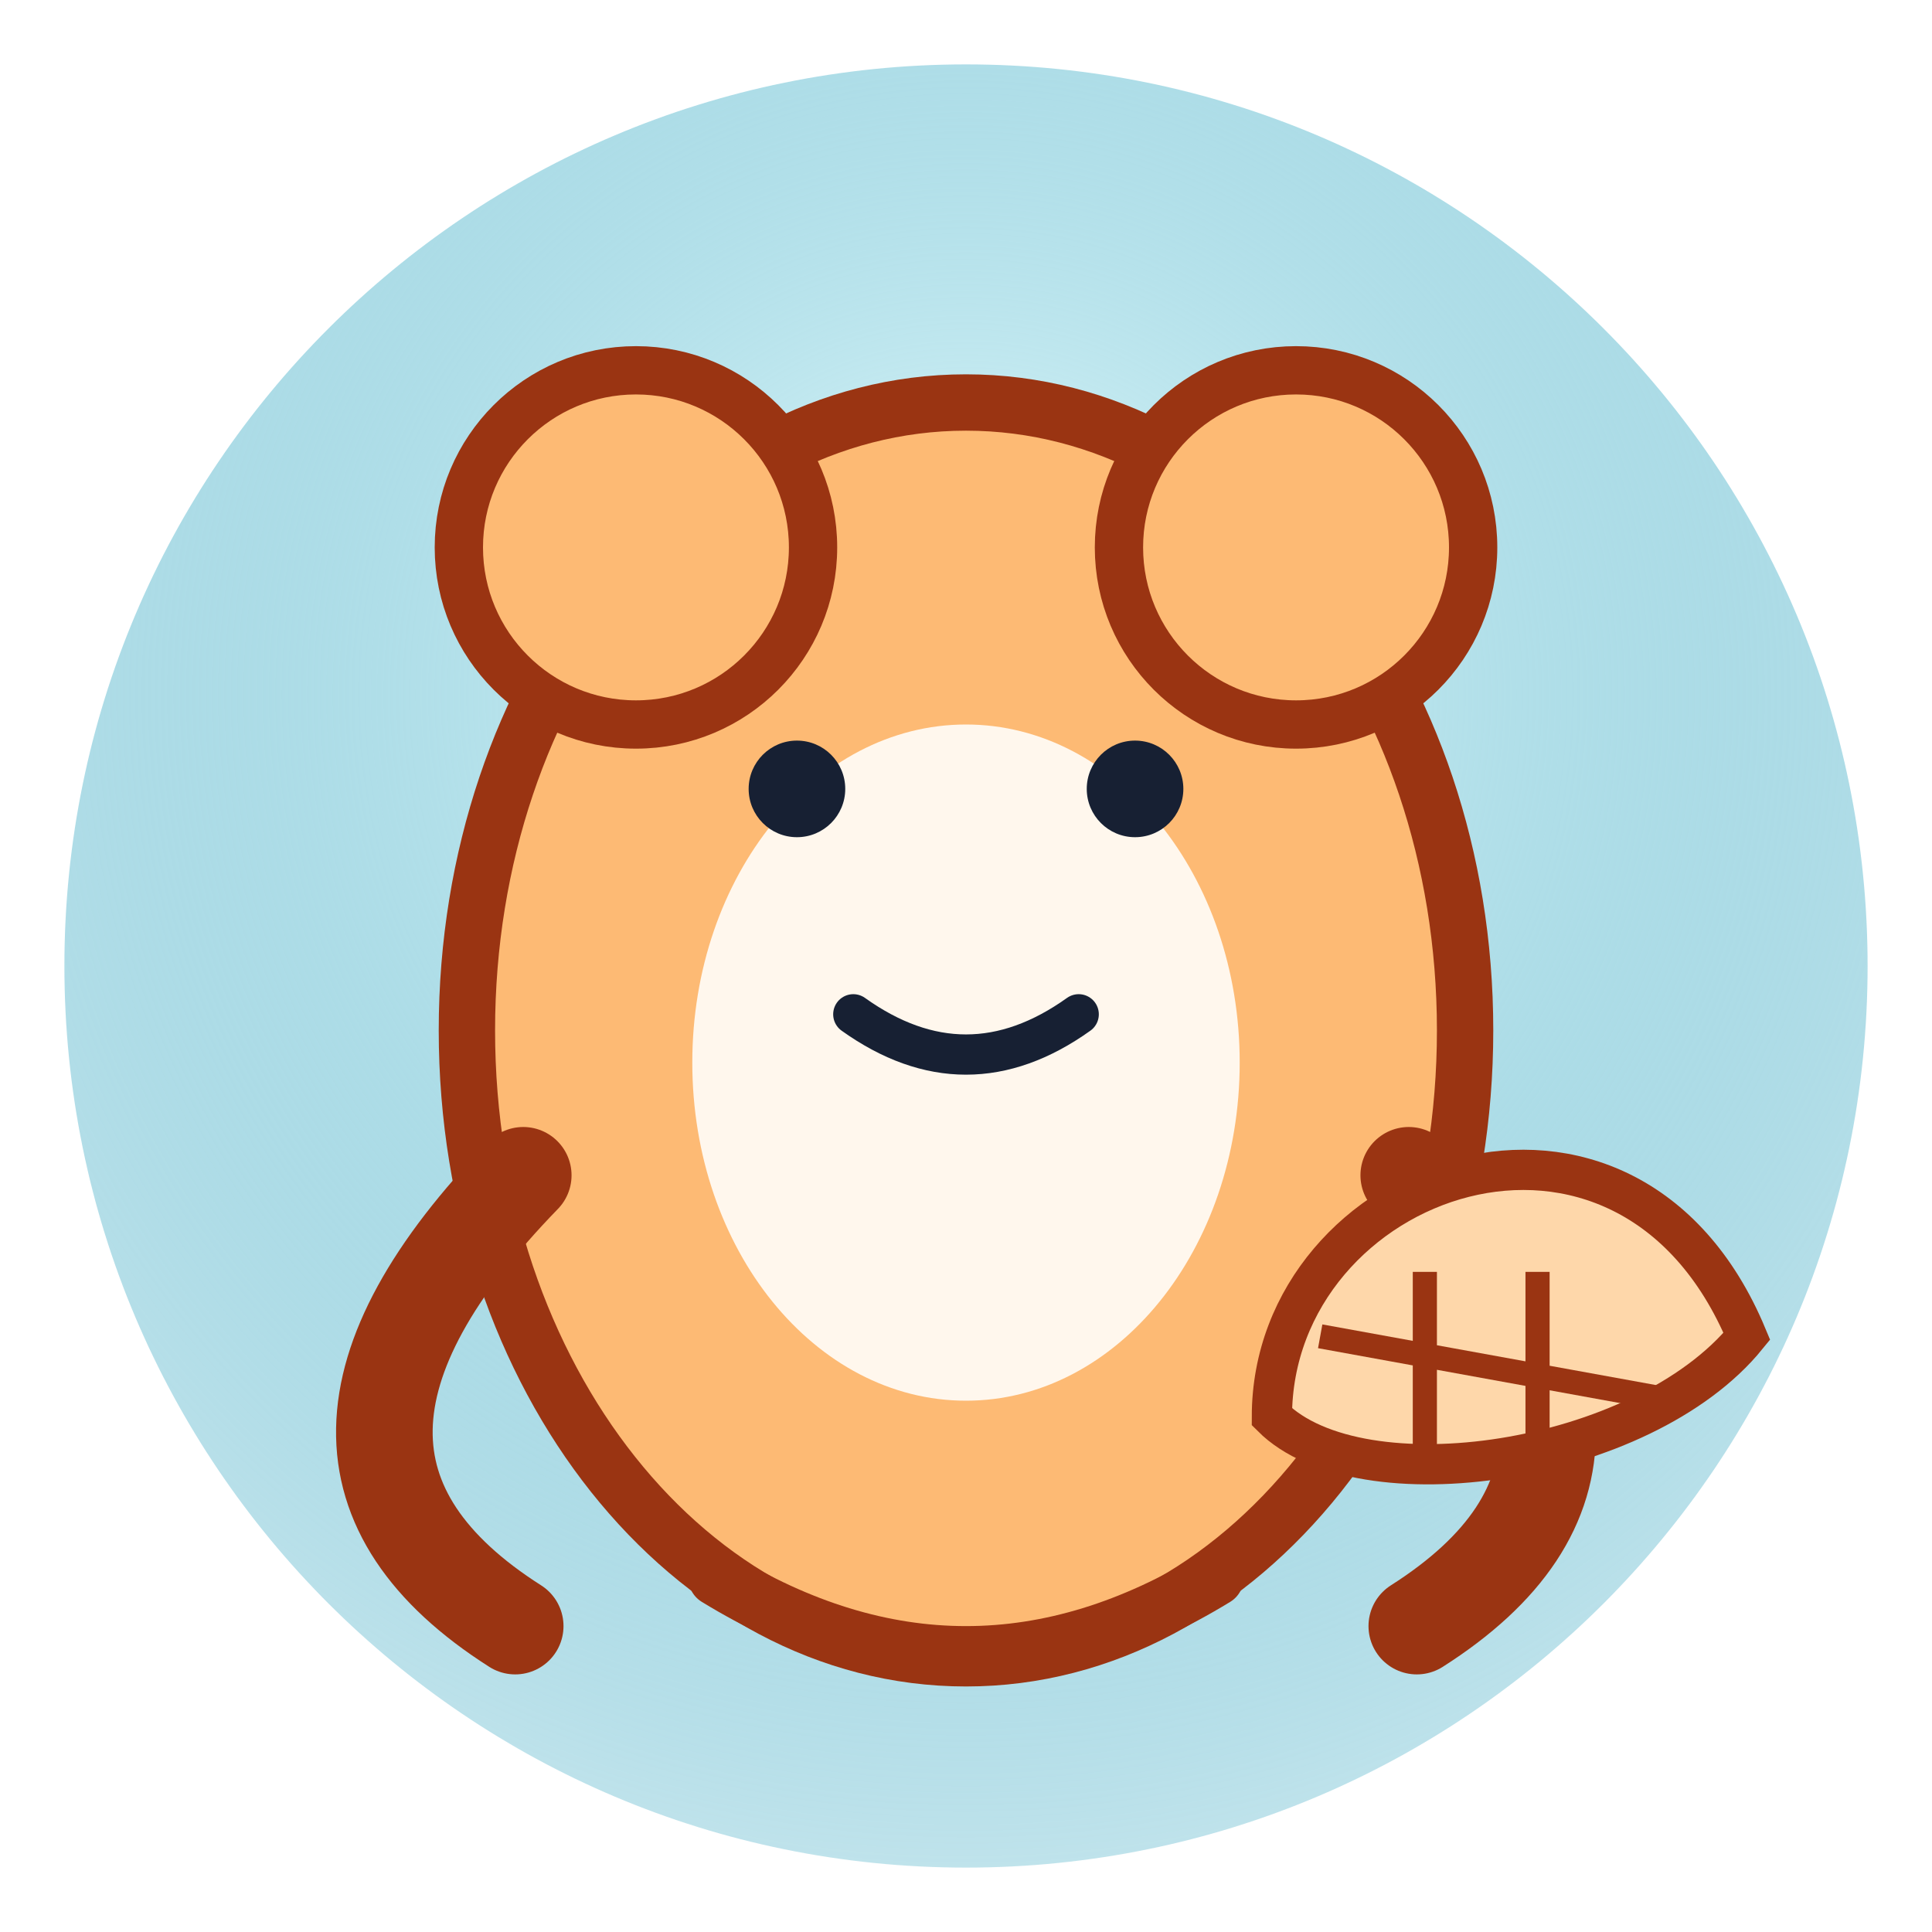
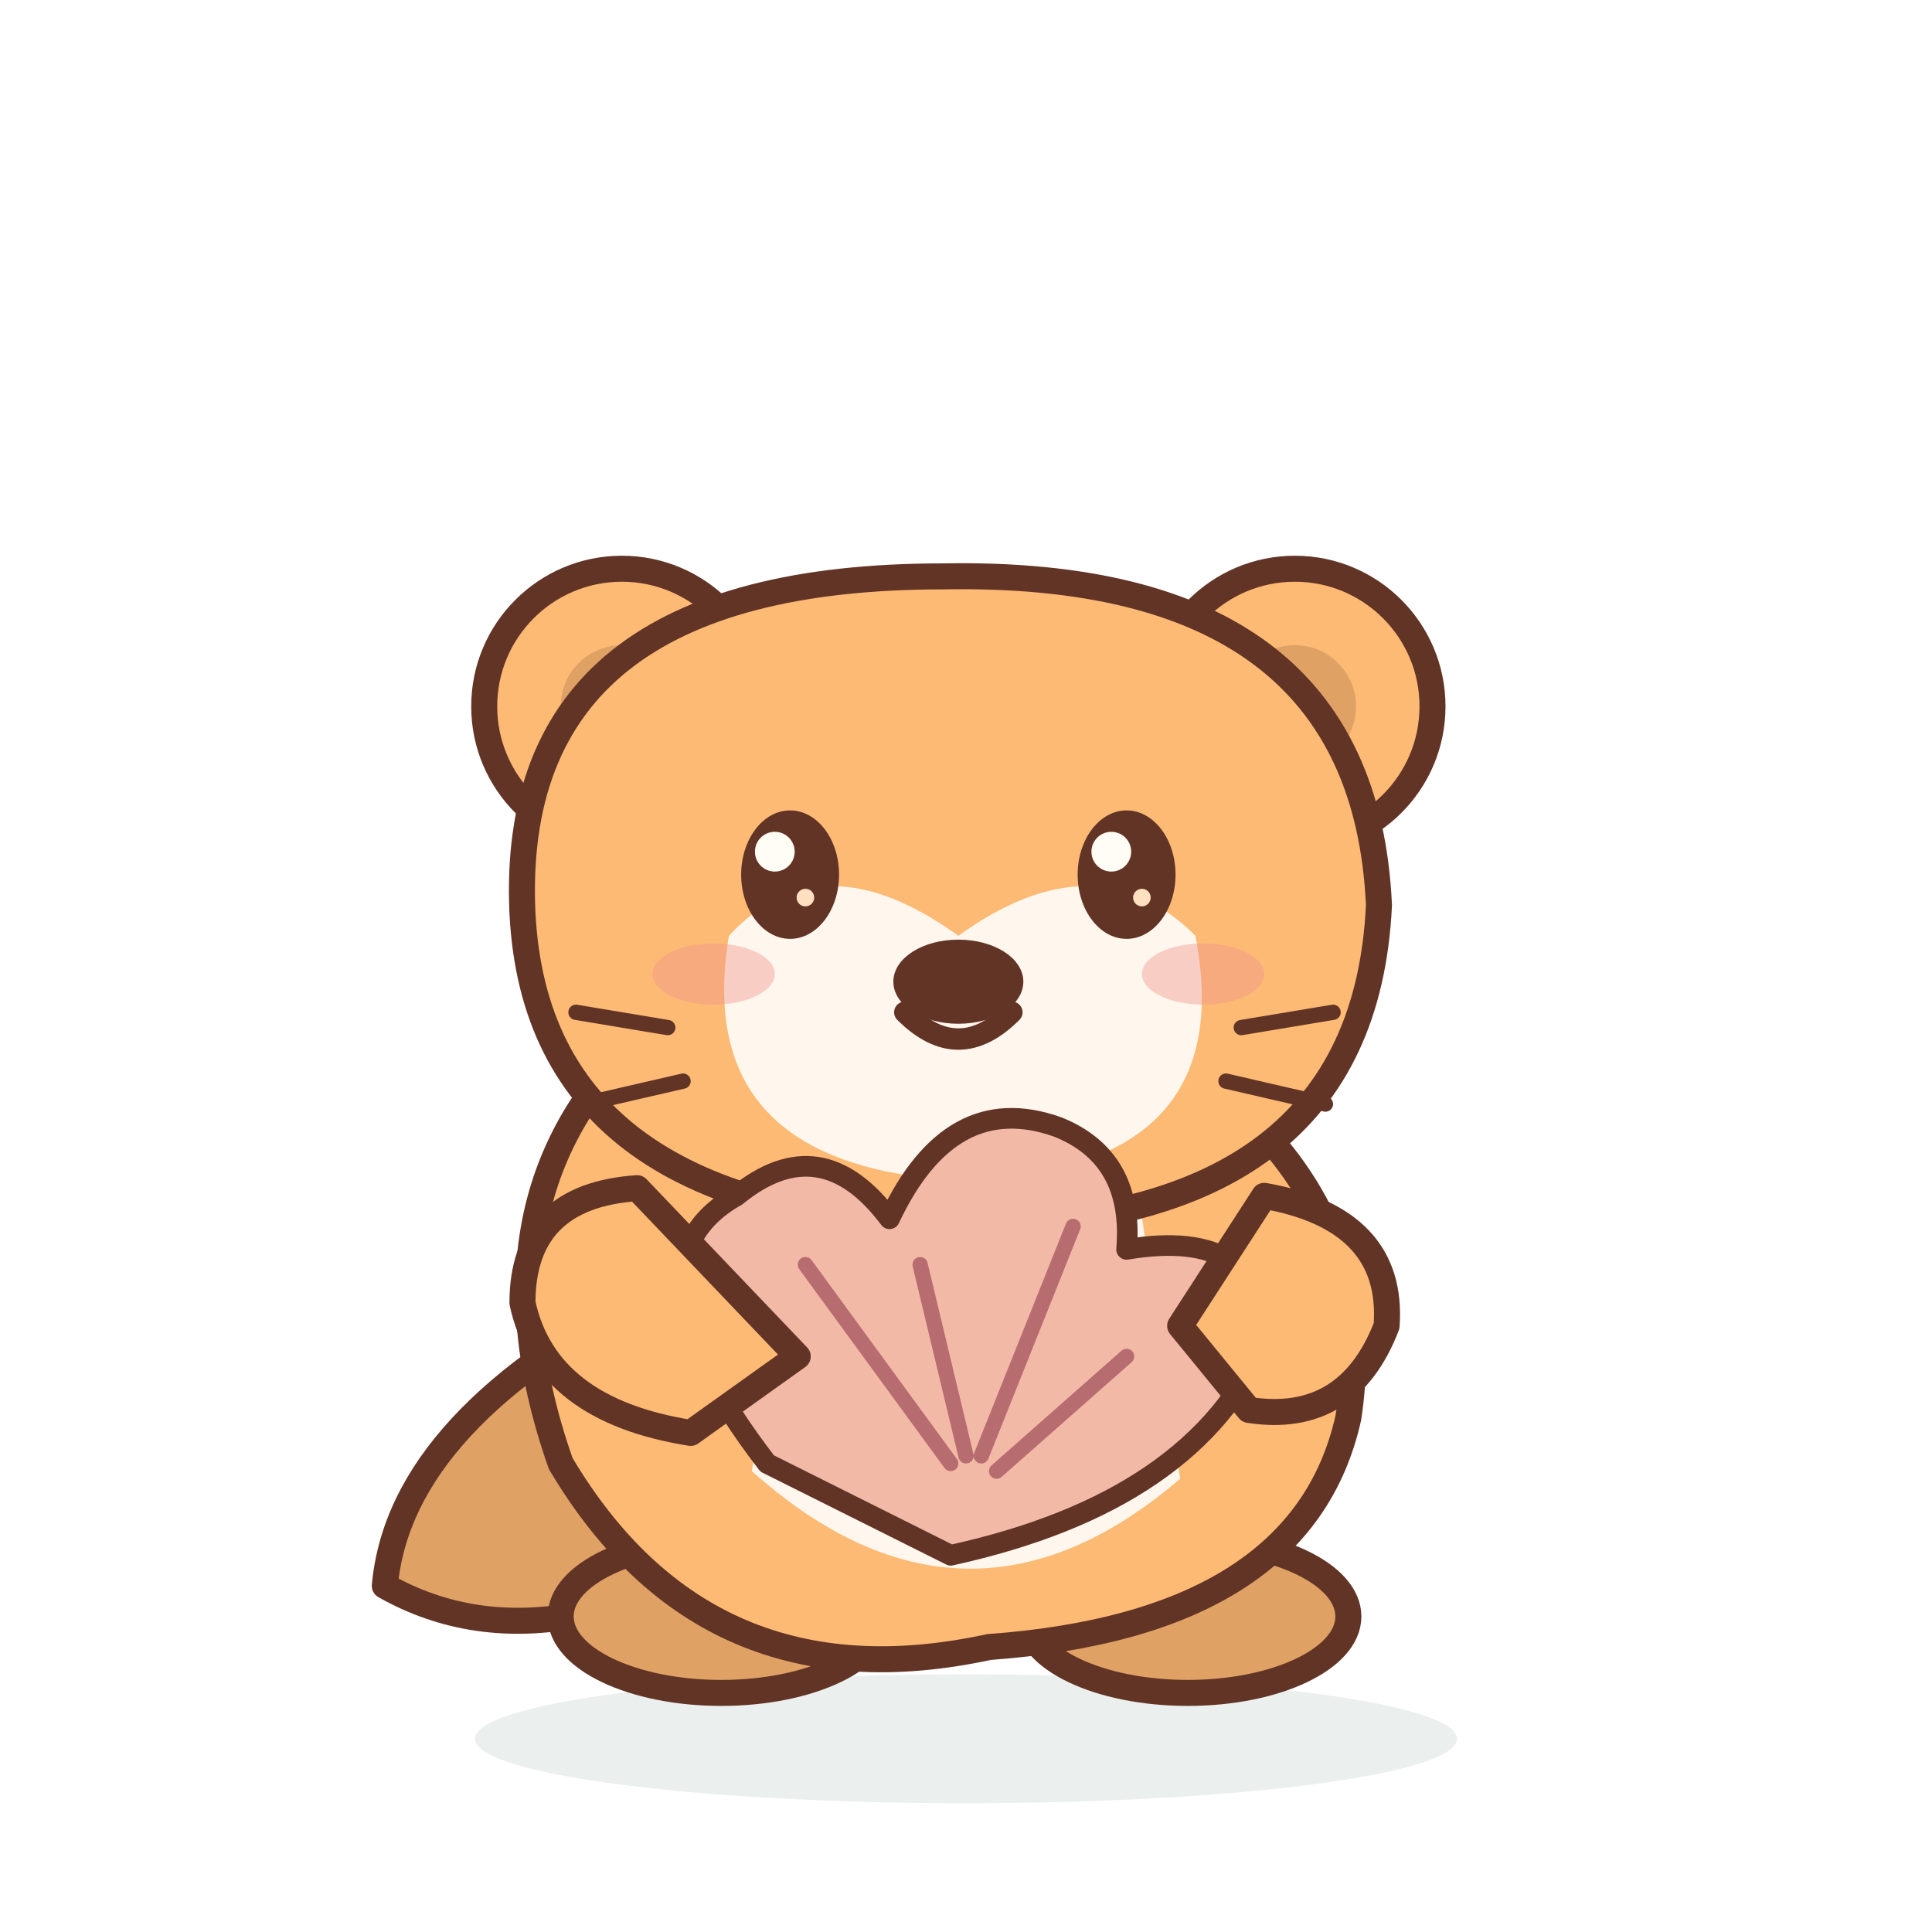
- <svg xmlns="http://www.w3.org/2000/svg" viewBox="0 0 240 240" role="img" aria-label="조개달">
-   <defs>
-     <radialGradient id="bg-s2_ocean_coral_otter_1" cx="50%" cy="35%" r="70%">
-       <stop offset="0" stop-color="#ecfeff" />
-       <stop offset="1" stop-color="#0891b2" stop-opacity=".22" />
-     </radialGradient>
-   </defs>
-   <circle cx="120" cy="120" r="112" fill="url(#bg-s2_ocean_coral_otter_1)" />
-   <g>
-     <ellipse cx="120" cy="128" rx="62" ry="78" fill="#fdba74" stroke="#9a3412" stroke-width="7" />
-     <circle cx="79" cy="68" r="22" fill="#fdba74" stroke="#9a3412" stroke-width="6" />
-     <circle cx="161" cy="68" r="22" fill="#fdba74" stroke="#9a3412" stroke-width="6" />
-     <ellipse cx="120" cy="132" rx="34" ry="42" fill="#fff7ed" />
-     <circle cx="99" cy="98" r="6" fill="#172033" />
-     <circle cx="141" cy="98" r="6" fill="#172033" />
-     <path d="M106 126 Q120 136 134 126" fill="none" stroke="#172033" stroke-width="5" stroke-linecap="round" />
-     <path d="M65 146q-34 35-1 56M175 146q34 35 1 56" fill="none" stroke="#9a3412" stroke-width="12" stroke-linecap="round" />
-     <path d="M89 196q31 19 62 0" fill="none" stroke="#9a3412" stroke-width="7" stroke-linecap="round" />
-     <path d="M158 176c0-30 44-46 59-10-13 16-48 21-59 10z" fill="#fed7aa" stroke="#9a3412" stroke-width="5" />
-     <path d="M177 158v24M191 158v22M164 166l44 8" stroke="#9a3412" stroke-width="3" />
+ <svg xmlns="http://www.w3.org/2000/svg" viewBox="0 0 240 240" class="s2-monster-svg hw-character" data-art-version="13.0.0" role="img" aria-label="조개달">
+   <ellipse cx="120" cy="216" rx="61" ry="8" fill="#385849" opacity=".10" />
+   <g class="hw-character-body" transform="translate(6 7) scale(.95)" stroke-linejoin="round" stroke-linecap="round">
+     <path d="M80 161q-34 17-36 39 23 13 56-11z" fill="#e0a165" stroke="#623426" stroke-width="3.4" stroke-linejoin="round" stroke-linecap="round" />
+     <path d="M67 204a21 10 0 1 0 42 0a21 10 0 1 0 -42 0" fill="#e0a165" stroke="#623426" stroke-width="3.4" stroke-linejoin="round" stroke-linecap="round" />
+     <path d="M128 204a21 10 0 1 0 42 0a21 10 0 1 0 -42 0" fill="#e0a165" stroke="#623426" stroke-width="3.4" stroke-linejoin="round" stroke-linecap="round" />
+     <path d="M81 125q-27 22-14 59 19 32 56 24 41-3 47-30 5-33-31-52z" fill="#fdba74" stroke="#623426" stroke-width="3.4" stroke-linejoin="round" stroke-linecap="round" />
+     <path d="M99 138q21-17 42 0l7 48q-28 24-56-1z" fill="#fff7ed" stroke="#fff7ed" stroke-width="0" stroke-linejoin="round" stroke-linecap="round" />
+     <path d="M57 85a18 18 0 1 0 36 0a18 18 0 1 0 -36 0" fill="#fdba74" stroke="#623426" stroke-width="3.4" stroke-linejoin="round" stroke-linecap="round" />
+     <path d="M145 85a18 18 0 1 0 36 0a18 18 0 1 0 -36 0" fill="#fdba74" stroke="#623426" stroke-width="3.4" stroke-linejoin="round" stroke-linecap="round" />
+     <circle cx="75" cy="85" r="8" fill="#e0a165" />
+     <circle cx="163" cy="85" r="8" fill="#e0a165" />
+     <path d="M62 112q-2-44 55-44 55-1 57 43-2 42-55 42-55-1-57-41z" fill="#fdba74" stroke="#623426" stroke-width="3.4" stroke-linejoin="round" stroke-linecap="round" />
+     <path d="M89 115q12-13 30 0 18-13 31 0 6 31-31 32-35-2-30-32z" fill="#fff7ed" stroke="#fff7ed" stroke-width="0" stroke-linejoin="round" stroke-linecap="round" />
+     <g class="hw-character-eye">
+       <ellipse cx="97" cy="107" rx="6.4" ry="8.4" fill="#623426" />
+       <circle cx="95" cy="104" r="2.6" fill="#fffdf5" />
+       <circle cx="99" cy="110" r="1.15" fill="#fee0c0" />
+     </g>
+     <g class="hw-character-eye">
+       <ellipse cx="141" cy="107" rx="6.4" ry="8.4" fill="#623426" />
+       <circle cx="139" cy="104" r="2.6" fill="#fffdf5" />
+       <circle cx="143" cy="110" r="1.15" fill="#fee0c0" />
+     </g>
+     <path d="M112 125q7 7 14 0" fill="none" stroke="#623426" stroke-width="2.8" stroke-linejoin="round" stroke-linecap="round" />
+     <g fill="#ee938b" opacity=".42">
+       <ellipse cx="87" cy="120" rx="8" ry="4" />
+       <ellipse cx="151" cy="120" rx="8" ry="4" />
+     </g>
+     <path d="M111 121a8 5 0 1 0 16 0a8 5 0 1 0 -16 0" fill="#623426" stroke="#623426" stroke-width="1" stroke-linejoin="round" stroke-linecap="round" />
+     <path d="M81 127l-12-2m14 9-13 3M156 127l12-2m-14 9 13 3" fill="none" stroke="#623426" stroke-width="2" stroke-linejoin="round" stroke-linecap="round" />
+     <path d="M94 184q-20-26-4-35 11-9 20 3 8-17 22-12 10 4 9 16 18-3 18 12-9 21-41 28z" fill="#f3b9a7" stroke="#623426" stroke-width="2.7" stroke-linejoin="round" stroke-linecap="round" />
+     <path d="M99 158l19 26m-4-26 6 25m14-30-12 30m19-13-17 15" fill="none" stroke="#b76c70" stroke-width="2" stroke-linejoin="round" stroke-linecap="round" />
+     <path d="M77 148q-15 1-15 15 3 14 22 17l14-10z" fill="#fdba74" stroke="#623426" stroke-width="3.4" stroke-linejoin="round" stroke-linecap="round" />
+     <path d="M159 149q17 3 16 17-5 13-18 11l-9-11z" fill="#fdba74" stroke="#623426" stroke-width="3.4" stroke-linejoin="round" stroke-linecap="round" />
  </g>
</svg>
